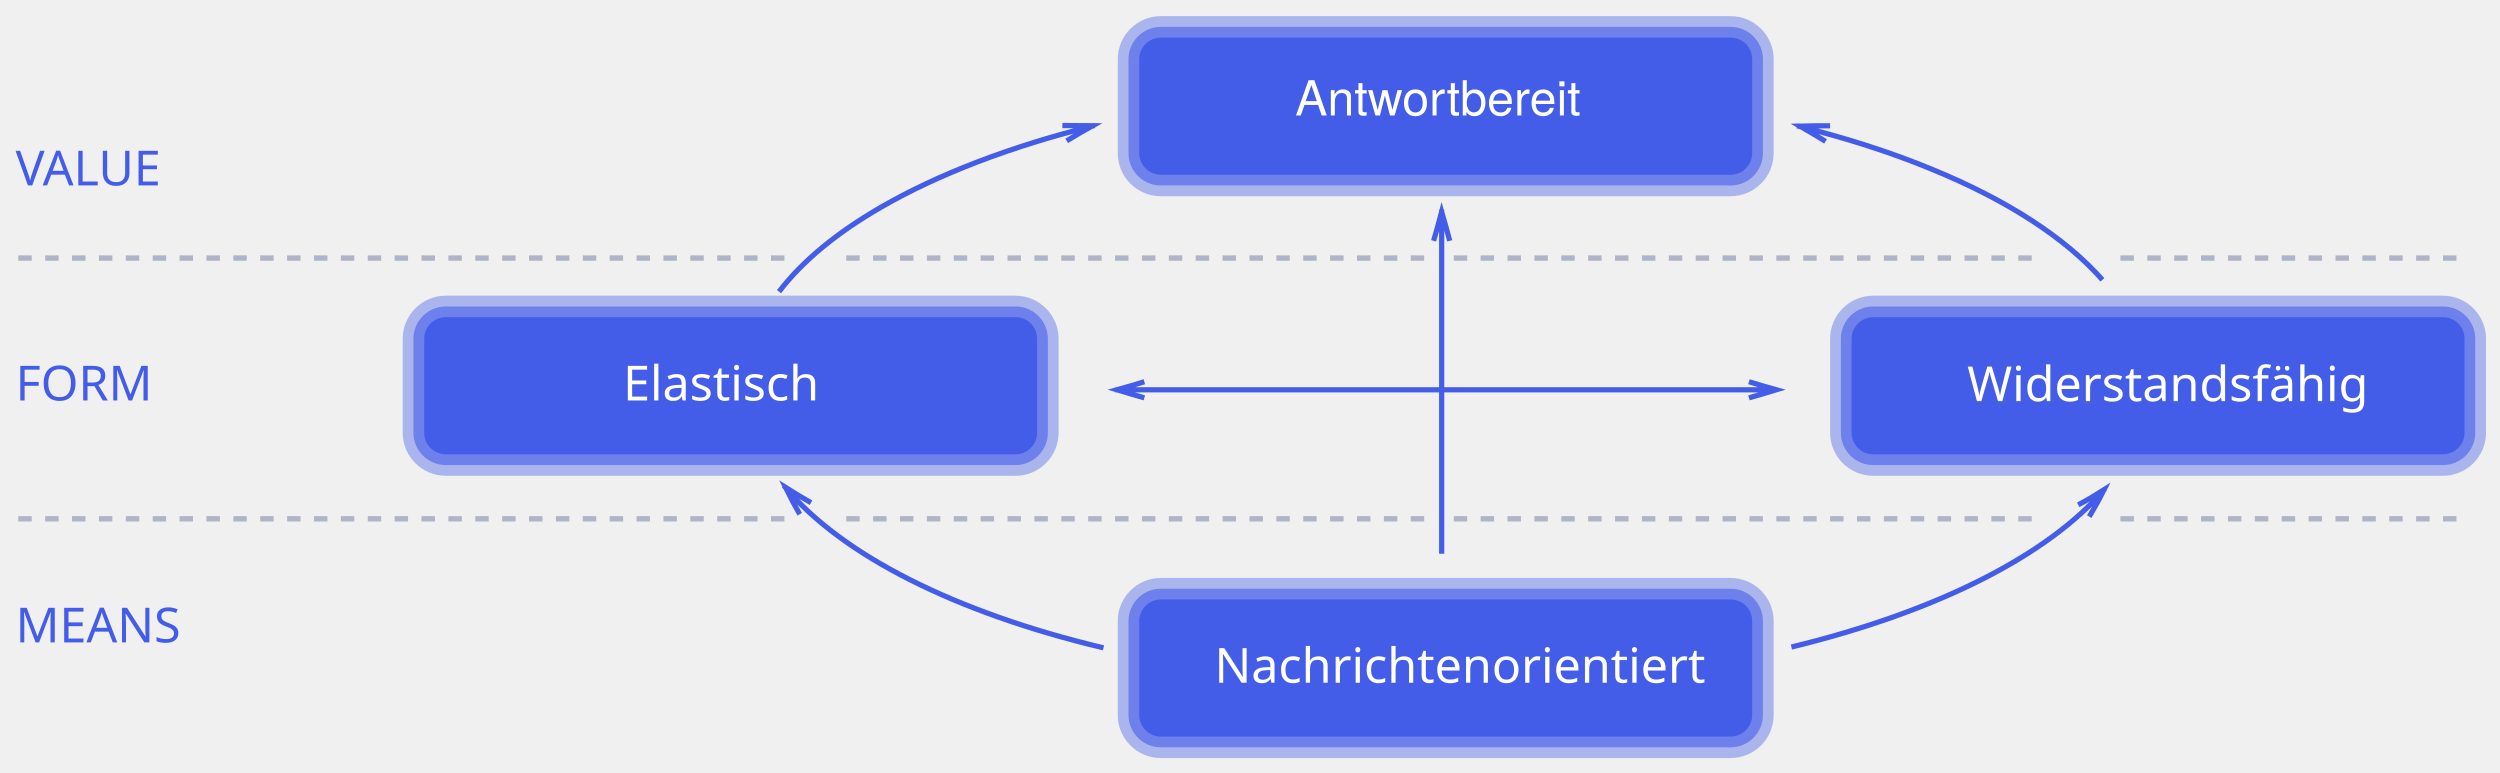
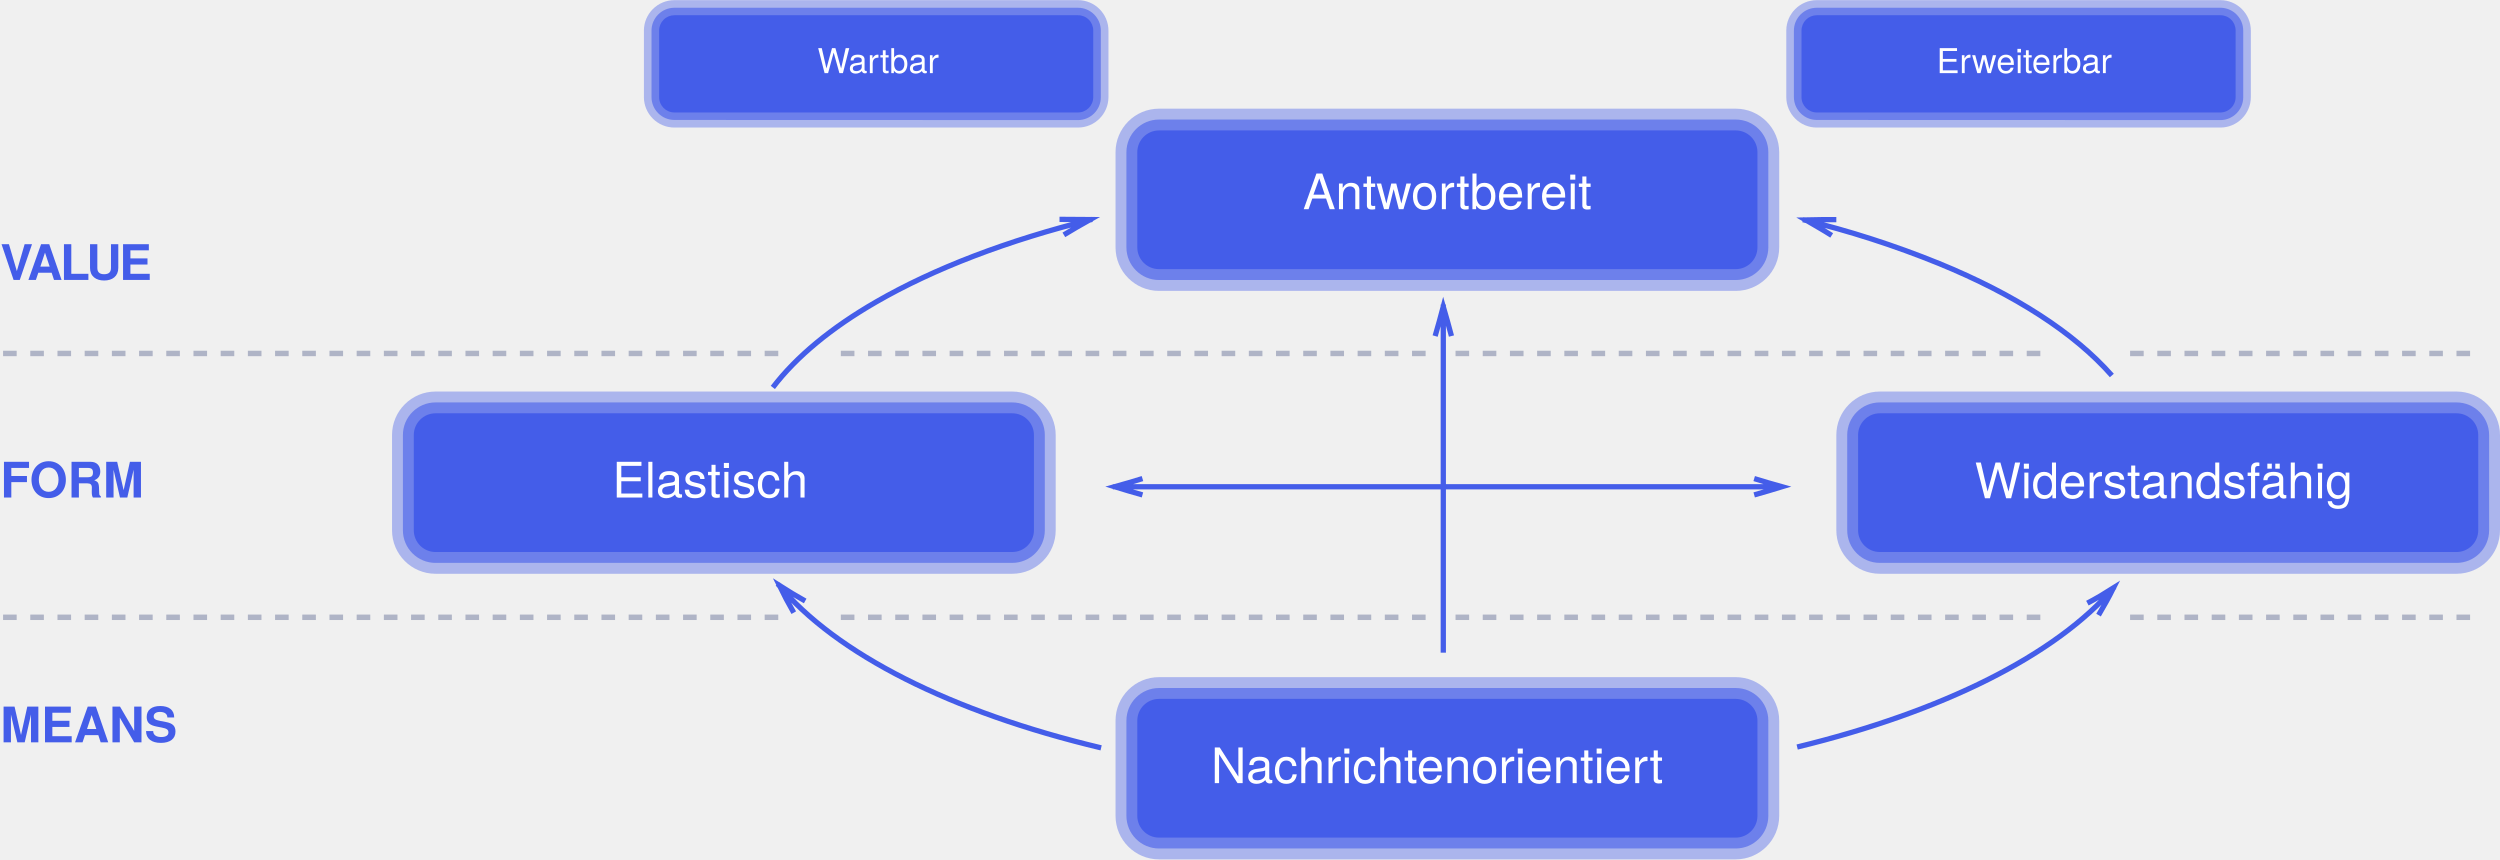
- <svg xmlns="http://www.w3.org/2000/svg" version="1.1" id="Layer_1" x="0px" y="0px" viewBox="0 0 930 287.3" style="enable-background:new 0 0 930 287.3;" xml:space="preserve">
-   <style type="text/css">
- 	.st0{fill:none;stroke:#AFB4C6;stroke-width:2;stroke-miterlimit:10;stroke-dasharray:5;}
- 	.st1{fill:#445DE9;}
- 	.st2{font-family:'HelveticaNeue-Bold';}
- 	.st3{font-size:18px;}
- 	.st4{opacity:0.4;fill:#445DE9;enable-background:new    ;}
- 	.st5{opacity:0.6;fill:#445DE9;enable-background:new    ;}
- 	.st6{fill:#FFFFFF;}
- 	.st7{font-family:'HelveticaNeue';}
- 	.st8{font-family:'HelveticaNeue-Medium';}
- 	.st9{fill:none;stroke:#445DE9;stroke-width:1.94;stroke-miterlimit:10;}
- </style>
-   <g>
+ <svg xmlns="http://www.w3.org/2000/svg" id="Layer_1" data-name="Layer 1" viewBox="0 0 919.13 315.95">
+   <g id="backlayer">
    <g>
-       <line class="st0" x1="6.8" y1="96" x2="291.8" y2="96" />
-       <line class="st0" x1="314.8" y1="96" x2="533.8" y2="96" />
-       <line class="st0" x1="540.8" y1="96" x2="757.8" y2="96" />
-       <line class="st0" x1="788.8" y1="96" x2="914.8" y2="96" />
+       <line x1="1.13" y1="129.95" x2="286.13" y2="129.95" fill="none" stroke="#afb4c6" stroke-miterlimit="10" stroke-width="2" stroke-dasharray="5" />
+       <line x1="309.13" y1="129.95" x2="528.13" y2="129.95" fill="none" stroke="#afb4c6" stroke-miterlimit="10" stroke-width="2" stroke-dasharray="5" />
+       <line x1="535.13" y1="129.95" x2="752.13" y2="129.95" fill="none" stroke="#afb4c6" stroke-miterlimit="10" stroke-width="2" stroke-dasharray="5" />
+       <line x1="783.13" y1="129.95" x2="909.13" y2="129.95" fill="none" stroke="#afb4c6" stroke-miterlimit="10" stroke-width="2" stroke-dasharray="5" />
    </g>
    <g>
-       <line class="st0" x1="6.8" y1="193" x2="291.8" y2="193" />
-       <line class="st0" x1="314.8" y1="193" x2="531.8" y2="193" />
-       <line class="st0" x1="540.8" y1="193" x2="757.8" y2="193" />
-       <line class="st0" x1="788.8" y1="193" x2="914.8" y2="193" />
+       <line x1="1.13" y1="226.95" x2="286.13" y2="226.95" fill="none" stroke="#afb4c6" stroke-miterlimit="10" stroke-width="2" stroke-dasharray="5" />
+       <line x1="309.13" y1="226.95" x2="526.13" y2="226.95" fill="none" stroke="#afb4c6" stroke-miterlimit="10" stroke-width="2" stroke-dasharray="5" />
+       <line x1="535.13" y1="226.95" x2="752.13" y2="226.95" fill="none" stroke="#afb4c6" stroke-miterlimit="10" stroke-width="2" stroke-dasharray="5" />
+       <line x1="783.13" y1="226.95" x2="909.13" y2="226.95" fill="none" stroke="#afb4c6" stroke-miterlimit="10" stroke-width="2" stroke-dasharray="5" />
    </g>
    <g>
-       <text transform="matrix(1 0 0 1 5.7999 148.965)" class="st1 st2 st3">FORM</text>
-       <text transform="matrix(1 0 0 1 5.7999 238.965)" class="st1 st2 st3">MEANS</text>
-       <text transform="matrix(1 0 0 1 5.7999 68.965)" class="st1 st2 st3">VALUE</text>
+       <text transform="translate(0.13 182.91)" font-size="18" fill="#445de9" font-family="HelveticaNeue-Bold, Helvetica Neue" font-weight="700" style="isolation: isolate">FORM</text>
+       <text transform="translate(0.13 272.91)" font-size="18" fill="#445de9" font-family="HelveticaNeue-Bold, Helvetica Neue" font-weight="700" style="isolation: isolate">MEANS</text>
+       <text transform="translate(0.13 102.91)" font-size="18" fill="#445de9" font-family="HelveticaNeue-Bold, Helvetica Neue" font-weight="700" letter-spacing="-0.05em" style="isolation: isolate">VALUE</text>
    </g>
  </g>
-   <g id="Layer_1_1_">
+   <g id="arrows">
+     <path d="M407.2,89.4c-31.1,7.7-58.2,18.1-79.5,30.4-16.3,9.4-29.2,20-37.9,31.4M395.2,89.4c3.9,0,7.3.1,11.2.1-3.4,1.9-6.3,3.6-9.6,5.6M291.6,223.4c21.3,25.8,63.9,47.2,118.9,60.3M297.5,234c-2-3.5-3.6-6.5-5.3-10,3.3,2.1,6.1,3.8,9.5,5.7m364.7,53.7c53.5-13,95.2-33.8,116.6-58.8m-5.8,10.3c2-3.4,3.7-6.4,5.5-10-3.3,2.1-6.2,3.8-9.6,5.6m9-83.7c-13.8-15.7-35.7-29.8-63.6-41.2a353.91,353.91,0,0,0-50-16.1m12.3,0c-3.9,0-7.3,0-11.3.1,3.4,2,6.3,3.6,9.6,5.7M536.3,120.7v128m-3-116.4c1.1-3.8,2-7,3-10.8,1.1,3.8,2,7,3,10.8M414.8,187.7h246m-235.1,3c-3.6-1-6.6-1.9-10.2-3,3.6-1,6.6-1.9,10.2-3m224.9,6c3.6-1,6.6-1.9,10.2-3-3.6-1-6.6-1.9-10.2-3" transform="translate(-5.67 -8.75)" fill="none" stroke="#445de9" stroke-miterlimit="10" stroke-width="1.94" />
+   </g>
+   <g id="traits">
    <g>
-       <path class="st4" d="M431.8,73c-8.8,0-16-7.2-16-16V22c0-8.8,7.2-16,16-16h212c8.8,0,16,7.2,16,16v35c0,8.8-7.2,16-16,16H431.8z" />
-       <path class="st5" d="M431.8,69c-6.6,0-12-5.4-12-12V22c0-6.6,5.4-12,12-12h212c6.6,0,12,5.4,12,12v35c0,6.6-5.4,12-12,12H431.8z" />
-       <path class="st1" d="M643.8,14h-212c-4.4,0-8,3.6-8,8v35c0,4.4,3.6,8,8,8h212c4.4,0,8-3.6,8-8V22C651.8,17.5,648.2,14,643.8,14z" />
-       <text transform="matrix(1 0 0 1 481.8 42.9651)" class="st6 st7 st3">Antwortbereit</text>
      <g>
-         <path class="st4" d="M696.8,177c-8.8,0-16-7.2-16-16v-35c0-8.8,7.2-16,16-16h212c8.8,0,16,7.2,16,16v35c0,8.8-7.2,16-16,16H696.8     z" />
-         <path class="st5" d="M696.8,173c-6.6,0-12-5.4-12-12v-35c0-6.6,5.4-12,12-12h212c6.6,0,12,5.4,12,12v35c0,6.6-5.4,12-12,12H696.8     z" />
-         <path class="st1" d="M908.8,118h-212c-4.4,0-8,3.6-8,8v35c0,4.4,3.6,8,8,8h212c4.4,0,8-3.6,8-8v-35     C916.8,121.5,913.2,118,908.8,118z" />
-         <text transform="matrix(1 0 0 1 731.8 149.2253)" class="st6 st8 st3">Widerstandsfähig</text>
+         <path d="M431.8,115.7a16,16,0,0,1-16-16v-35a16,16,0,0,1,16-16h212a16,16,0,0,1,16,16v35a16,16,0,0,1-16,16Z" transform="translate(-5.67 -8.75)" fill="#445de9" opacity="0.4" style="isolation: isolate" />
+         <path d="M431.8,111.7a12,12,0,0,1-12-12v-35a12,12,0,0,1,12-12h212a12,12,0,0,1,12,12v35a12,12,0,0,1-12,12Z" transform="translate(-5.67 -8.75)" fill="#445de9" opacity="0.6" style="isolation: isolate" />
+         <path d="M643.8,56.7h-212a8,8,0,0,0-8,8v35a8,8,0,0,0,8,8h212a8,8,0,0,0,8-8v-35A8,8,0,0,0,643.8,56.7Z" transform="translate(-5.67 -8.75)" fill="#445de9" />
+         <text transform="translate(479 76.92)" font-size="18" fill="#fff" font-family="HelveticaNeue, Helvetica Neue" style="isolation: isolate">Antwortbereit</text>
      </g>
      <g>
-         <path class="st4" d="M431.8,282c-8.8,0-16-7.2-16-16v-35c0-8.8,7.2-16,16-16h212c8.8,0,16,7.2,16,16v35c0,8.8-7.2,16-16,16H431.8     z" />
-         <path class="st5" d="M431.8,278c-6.6,0-12-5.4-12-12v-35c0-6.6,5.4-12,12-12h212c6.6,0,12,5.4,12,12v35c0,6.6-5.4,12-12,12H431.8     z" />
-         <path class="st1" d="M643.8,223h-212c-4.4,0-8,3.6-8,8v35c0,4.4,3.6,8,8,8h212c4.4,0,8-3.6,8-8v-35     C651.8,226.5,648.2,223,643.8,223z" />
+         <path d="M253.6,55.65a11.23,11.23,0,0,1-11.2-11.2V20a11.23,11.23,0,0,1,11.2-11.2H402A11.23,11.23,0,0,1,413.2,20v24.5A11.23,11.23,0,0,1,402,55.65Z" transform="translate(-5.67 -8.75)" fill="#445de9" opacity="0.4" style="isolation: isolate" />
+         <path d="M253.6,52.85a8.42,8.42,0,0,1-8.4-8.4V20a8.42,8.42,0,0,1,8.4-8.4H402a8.42,8.42,0,0,1,8.4,8.4v24.5a8.42,8.42,0,0,1-8.4,8.4Z" transform="translate(-5.67 -8.75)" fill="#445de9" opacity="0.6" style="isolation: isolate" />
+         <path d="M402,14.35H253.6A5.62,5.62,0,0,0,248,20v24.5a5.62,5.62,0,0,0,5.6,5.6H402a5.62,5.62,0,0,0,5.6-5.6V20A5.57,5.57,0,0,0,402,14.35Z" transform="translate(-5.67 -8.75)" fill="#445de9" />
+         <text transform="translate(300.53 26.88)" font-size="12.6" fill="#fff" font-family="HelveticaNeue, Helvetica Neue" style="isolation: isolate">Wartbar</text>
      </g>
-       <text transform="matrix(1 0 0 1 451.8 253.9655)" class="st6 st8 st3">Nachrichtenorientiert</text>
      <g>
-         <path class="st4" d="M165.8,177c-8.8,0-16-7.2-16-16v-35c0-8.8,7.2-16,16-16h212c8.8,0,16,7.2,16,16v35c0,8.8-7.2,16-16,16H165.8     z" />
-         <path class="st5" d="M165.8,173c-6.6,0-12-5.4-12-12v-35c0-6.6,5.4-12,12-12h212c6.6,0,12,5.4,12,12v35c0,6.6-5.4,12-12,12H165.8     z" />
-         <path class="st1" d="M377.8,118h-212c-4.4,0-8,3.6-8,8v35c0,4.4,3.6,8,8,8h212c4.4,0,8-3.6,8-8v-35     C385.8,121.5,382.2,118,377.8,118z" />
-         <text transform="matrix(1 0 0 1 231.8 148.965)" class="st6 st8 st3">Elastisch</text>
+         <path d="M673.6,55.65a11.23,11.23,0,0,1-11.2-11.2V20a11.23,11.23,0,0,1,11.2-11.2H822A11.23,11.23,0,0,1,833.2,20v24.5A11.23,11.23,0,0,1,822,55.65Z" transform="translate(-5.67 -8.75)" fill="#445de9" opacity="0.4" style="isolation: isolate" />
+         <path d="M673.6,52.85a8.42,8.42,0,0,1-8.4-8.4V20a8.42,8.42,0,0,1,8.4-8.4H822a8.42,8.42,0,0,1,8.4,8.4v24.5a8.42,8.42,0,0,1-8.4,8.4Z" transform="translate(-5.67 -8.75)" fill="#445de9" opacity="0.6" style="isolation: isolate" />
+         <path d="M822,14.35H673.6A5.62,5.62,0,0,0,668,20v24.5a5.62,5.62,0,0,0,5.6,5.6H822a5.62,5.62,0,0,0,5.6-5.6V20A5.57,5.57,0,0,0,822,14.35Z" transform="translate(-5.67 -8.75)" fill="#445de9" />
+         <text transform="translate(712 26.88)" font-size="12.6" fill="#fff" font-family="HelveticaNeue, Helvetica Neue" style="isolation: isolate">Erweiterbar</text>
+       </g>
+       <g>
+         <path d="M696.8,219.7a16,16,0,0,1-16-16v-35a16,16,0,0,1,16-16h212a16,16,0,0,1,16,16v35a16,16,0,0,1-16,16Z" transform="translate(-5.67 -8.75)" fill="#445de9" opacity="0.4" style="isolation: isolate" />
+         <path d="M696.8,215.7a12,12,0,0,1-12-12v-35a12,12,0,0,1,12-12h212a12,12,0,0,1,12,12v35a12,12,0,0,1-12,12Z" transform="translate(-5.67 -8.75)" fill="#445de9" opacity="0.6" style="isolation: isolate" />
+         <path d="M908.8,160.7h-212a8,8,0,0,0-8,8v35a8,8,0,0,0,8,8h212a8,8,0,0,0,8-8v-35A8,8,0,0,0,908.8,160.7Z" transform="translate(-5.67 -8.75)" fill="#445de9" />
+         <text transform="translate(726 183.18)" font-size="18" fill="#fff" font-family="HelveticaNeue-Medium, Helvetica Neue" style="isolation: isolate">Widerstandsfähig</text>
+       </g>
+       <g>
+         <path d="M431.8,324.7a16,16,0,0,1-16-16v-35a16,16,0,0,1,16-16h212a16,16,0,0,1,16,16v35a16,16,0,0,1-16,16Z" transform="translate(-5.67 -8.75)" fill="#445de9" opacity="0.4" style="isolation: isolate" />
+         <path d="M431.8,320.7a12,12,0,0,1-12-12v-35a12,12,0,0,1,12-12h212a12,12,0,0,1,12,12v35a12,12,0,0,1-12,12Z" transform="translate(-5.67 -8.75)" fill="#445de9" opacity="0.6" style="isolation: isolate" />
+         <path d="M643.8,265.7h-212a8,8,0,0,0-8,8v35a8,8,0,0,0,8,8h212a8,8,0,0,0,8-8v-35A8,8,0,0,0,643.8,265.7Z" transform="translate(-5.67 -8.75)" fill="#445de9" />
+         <text transform="translate(445.24 287.92)" font-size="18" fill="#fff" font-family="HelveticaNeue-Medium, Helvetica Neue" style="isolation: isolate">Nachrichtenorientiert</text>
+       </g>
+       <g>
+         <path d="M165.8,219.7a16,16,0,0,1-16-16v-35a16,16,0,0,1,16-16h212a16,16,0,0,1,16,16v35a16,16,0,0,1-16,16Z" transform="translate(-5.67 -8.75)" fill="#445de9" opacity="0.4" style="isolation: isolate" />
+         <path d="M165.8,215.7a12,12,0,0,1-12-12v-35a12,12,0,0,1,12-12h212a12,12,0,0,1,12,12v35a12,12,0,0,1-12,12Z" transform="translate(-5.67 -8.75)" fill="#445de9" opacity="0.6" style="isolation: isolate" />
+         <path d="M377.8,160.7h-212a8,8,0,0,0-8,8v35a8,8,0,0,0,8,8h212a8,8,0,0,0,8-8v-35A8,8,0,0,0,377.8,160.7Z" transform="translate(-5.67 -8.75)" fill="#445de9" />
+         <text transform="translate(225.13 182.91)" font-size="18" fill="#fff" font-family="HelveticaNeue-Medium, Helvetica Neue" style="isolation: isolate">Elastisch</text>
      </g>
    </g>
  </g>
-   <g id="Layer_2">
-     <path class="st9" d="M407.2,46.7c-31.1,7.7-58.2,18.1-79.5,30.4c-16.3,9.4-29.2,20-37.9,31.4 M395.2,46.7c3.9,0,7.3,0.1,11.2,0.1   c-3.4,1.9-6.3,3.6-9.6,5.6 M291.6,180.7c21.3,25.8,63.9,47.2,118.9,60.3 M297.5,191.3c-2-3.5-3.6-6.5-5.3-10   c3.3,2.1,6.1,3.8,9.5,5.7 M666.4,240.7c53.5-13,95.2-33.8,116.6-58.8 M777.2,192.2c2-3.4,3.7-6.4,5.5-10c-3.3,2.1-6.2,3.8-9.6,5.6    M782.1,104.1c-13.8-15.7-35.7-29.8-63.6-41.2c-15-6.2-31.8-11.6-50-16.1 M680.8,46.8c-3.9,0-7.3,0-11.3,0.1c3.4,2,6.3,3.6,9.6,5.7    M536.3,78v128 M533.3,89.6c1.1-3.8,2-7,3-10.8c1.1,3.8,2,7,3,10.8 M414.8,145h246 M425.7,148c-3.6-1-6.6-1.9-10.2-3   c3.6-1,6.6-1.9,10.2-3 M650.6,148c3.6-1,6.6-1.9,10.2-3c-3.6-1-6.6-1.9-10.2-3" />
-   </g>
</svg>
